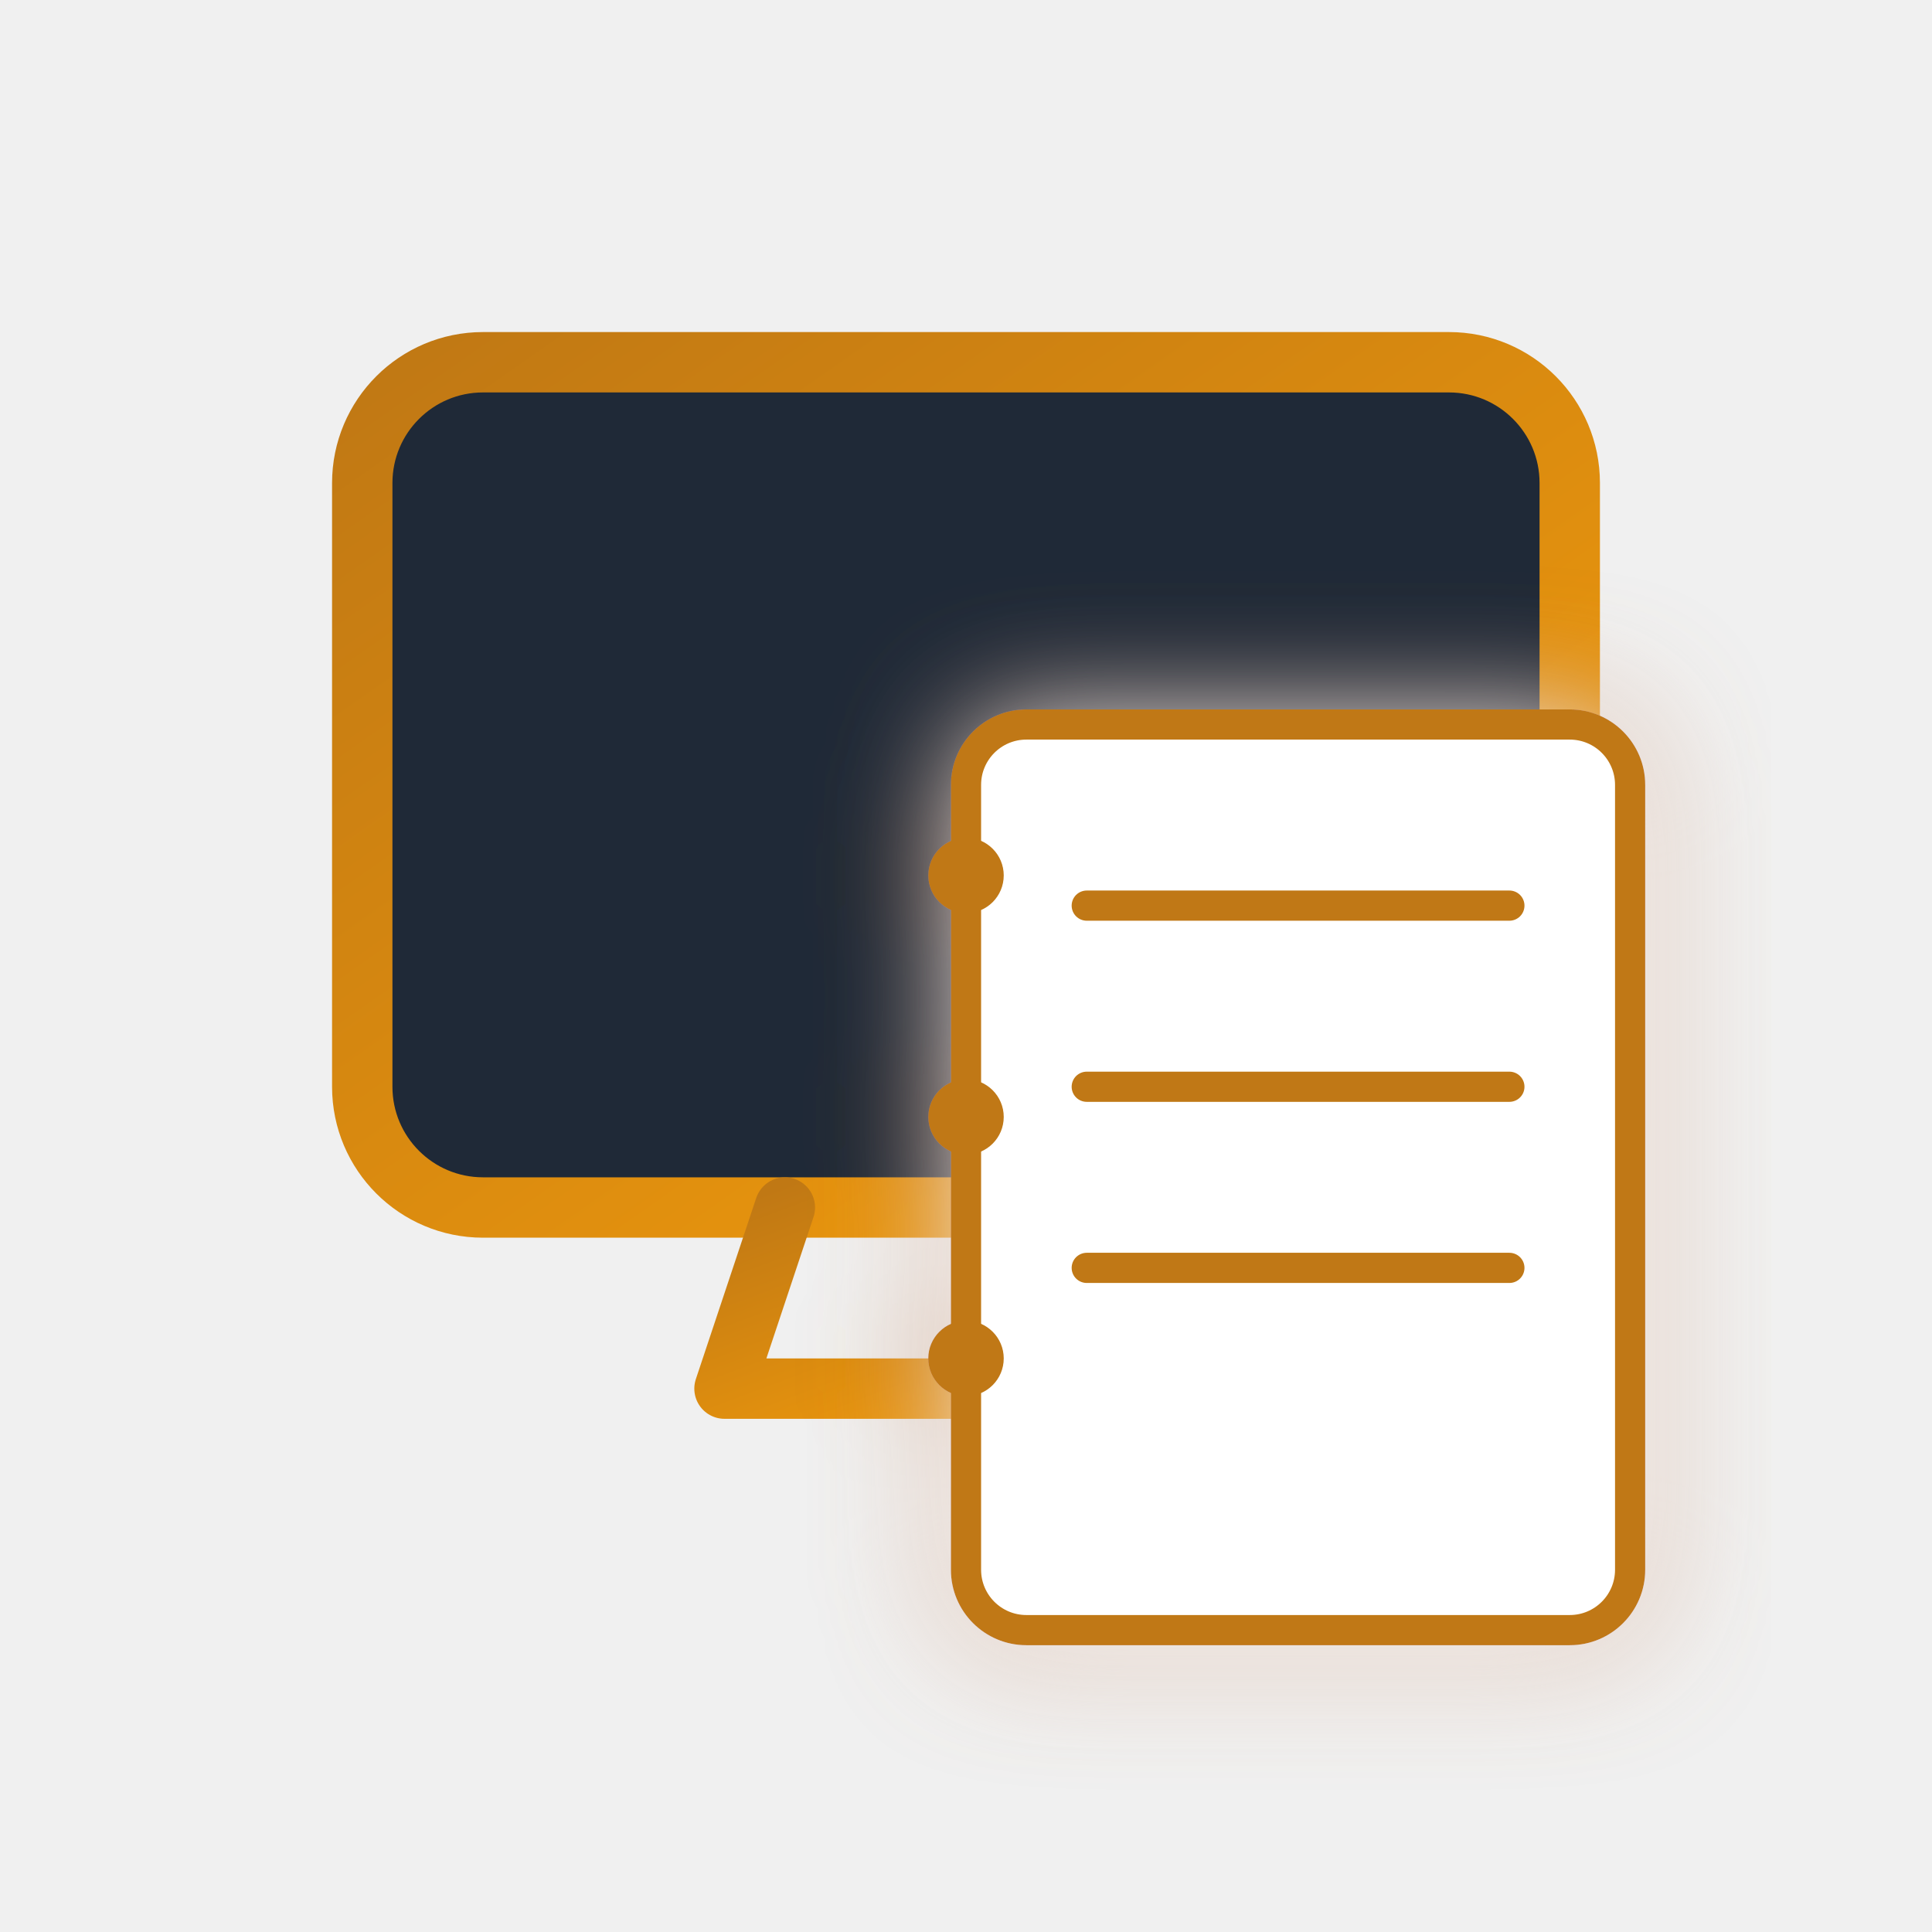
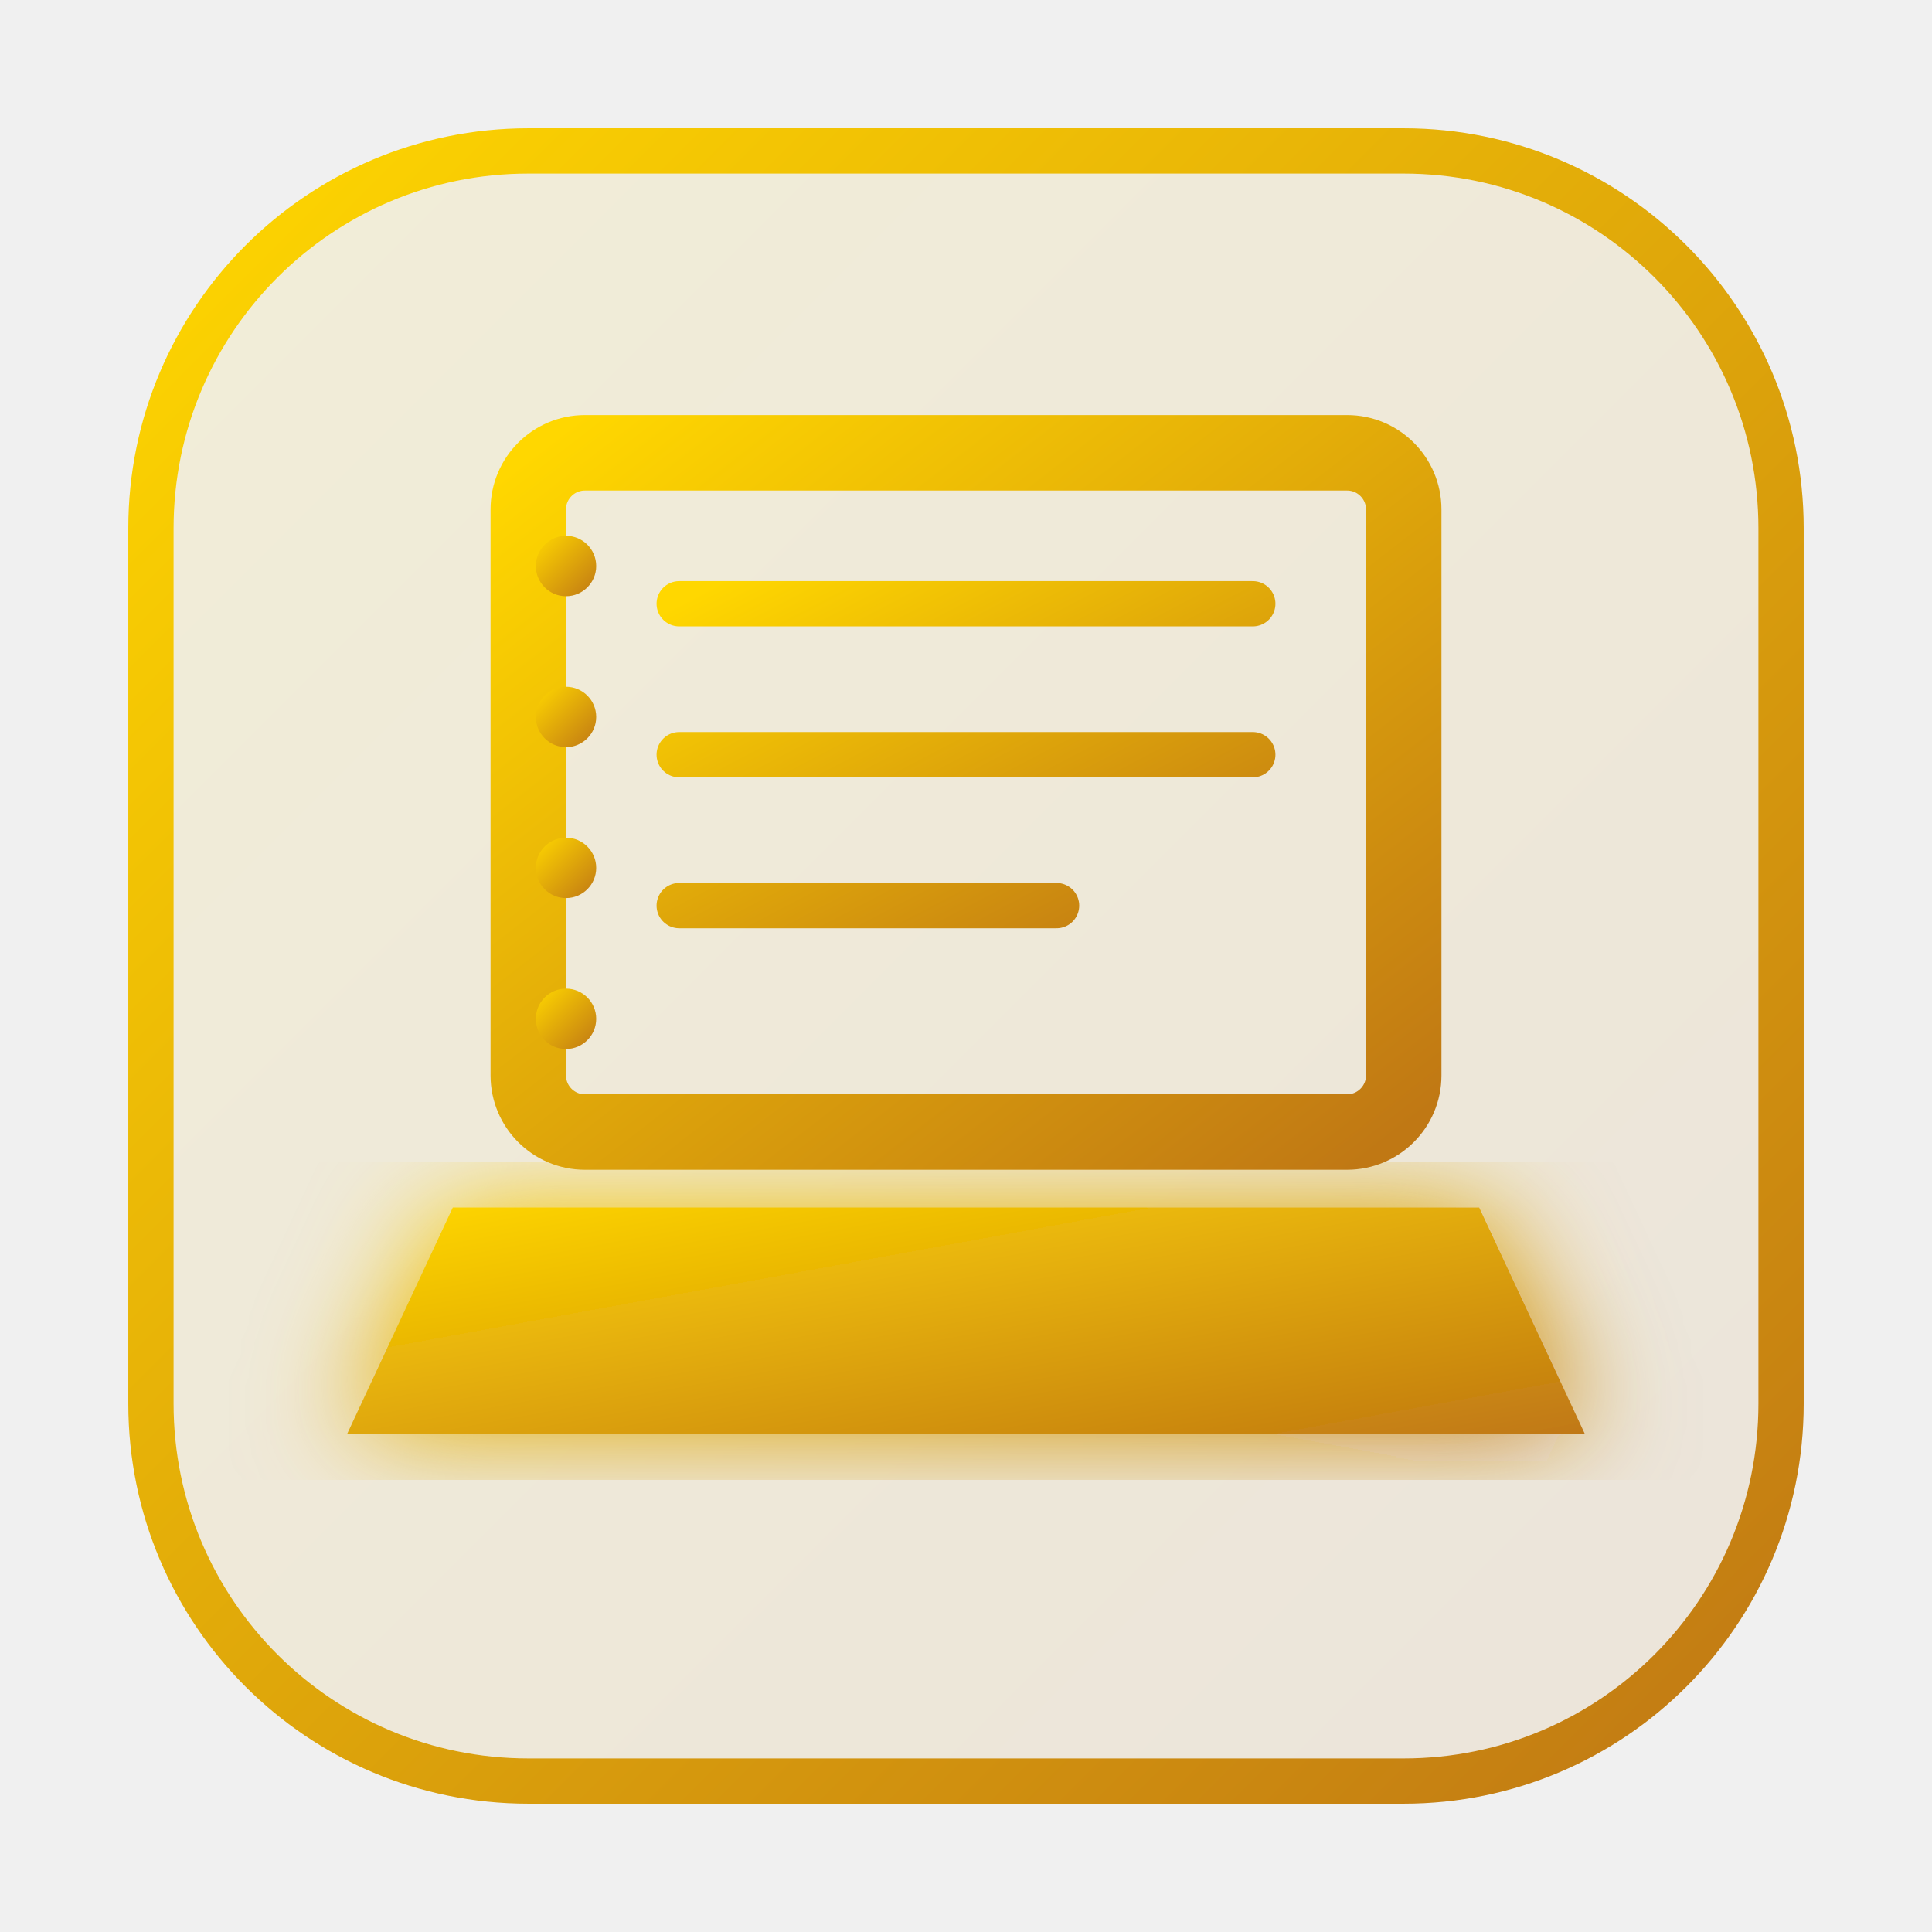
- <svg xmlns="http://www.w3.org/2000/svg" viewBox="0 0 128 128" fill="none">
+ <svg xmlns="http://www.w3.org/2000/svg" width="512" height="512" viewBox="0 0 512 512" fill="none">
  <defs>
-     <linearGradient id="elite-grad" x1="0%" y1="0%" x2="100%" y2="100%">
-       <stop offset="0%" stop-color="#c07814" />
-       <stop offset="100%" stop-color="#f59e0b" />
+     <linearGradient id="goldGradient" x1="0%" y1="0%" x2="100%" y2="100%">
+       <stop offset="0%" style="stop-color:#FFD700;stop-opacity:1" />
+       <stop offset="100%" style="stop-color:#C07814;stop-opacity:1" />
    </linearGradient>
    <filter id="glow" x="-20%" y="-20%" width="140%" height="140%">
-       <feGaussianBlur stdDeviation="4" result="blur" />
+       <feGaussianBlur stdDeviation="15" result="blur" />
      <feComposite in="SourceGraphic" in2="blur" operator="over" />
    </filter>
  </defs>
-   <rect x="24" y="24" width="80" height="56" rx="8" fill="#1f2937" stroke="url(#elite-grad)" stroke-width="4" />
-   <path d="M52 80L48 92H80L76 80" stroke="url(#elite-grad)" stroke-width="4" stroke-linecap="round" stroke-linejoin="round" />
-   <path d="M40 92H88" stroke="url(#elite-grad)" stroke-width="4" stroke-linecap="round" />
-   <g filter="url(#glow)">
-     <rect x="64" y="48" width="44" height="60" rx="4" fill="white" stroke="#c07814" stroke-width="2" />
-     <path d="M72 60H100" stroke="#c07814" stroke-width="2" stroke-linecap="round" />
-     <path d="M72 72H100" stroke="#c07814" stroke-width="2" stroke-linecap="round" />
-     <path d="M72 84H100" stroke="#c07814" stroke-width="2" stroke-linecap="round" />
-     <circle cx="64" cy="58" r="2.5" fill="#c07814" />
-     <circle cx="64" cy="74" r="2.5" fill="#c07814" />
-     <circle cx="64" cy="90" r="2.5" fill="#c07814" />
-   </g>
+   <rect x="40" y="40" width="432" height="432" rx="100" fill="url(#goldGradient)" fill-opacity="0.1" stroke="url(#goldGradient)" stroke-width="12" />
+   <path d="M120 320 L392 320 L420 380 L92 380 Z" fill="url(#goldGradient)" filter="url(#glow)" />
+   <rect x="140" y="120" width="232" height="180" rx="15" stroke="url(#goldGradient)" stroke-width="20" fill="transparent" />
+   <path d="M180 160 H332 M180 200 H332 M180 240 H280" stroke="url(#goldGradient)" stroke-width="12" stroke-linecap="round" />
+   <circle cx="150" cy="150" r="8" fill="url(#goldGradient)" />
+   <circle cx="150" cy="190" r="8" fill="url(#goldGradient)" />
+   <circle cx="150" cy="230" r="8" fill="url(#goldGradient)" />
+   <circle cx="150" cy="270" r="8" fill="url(#goldGradient)" />
</svg>
